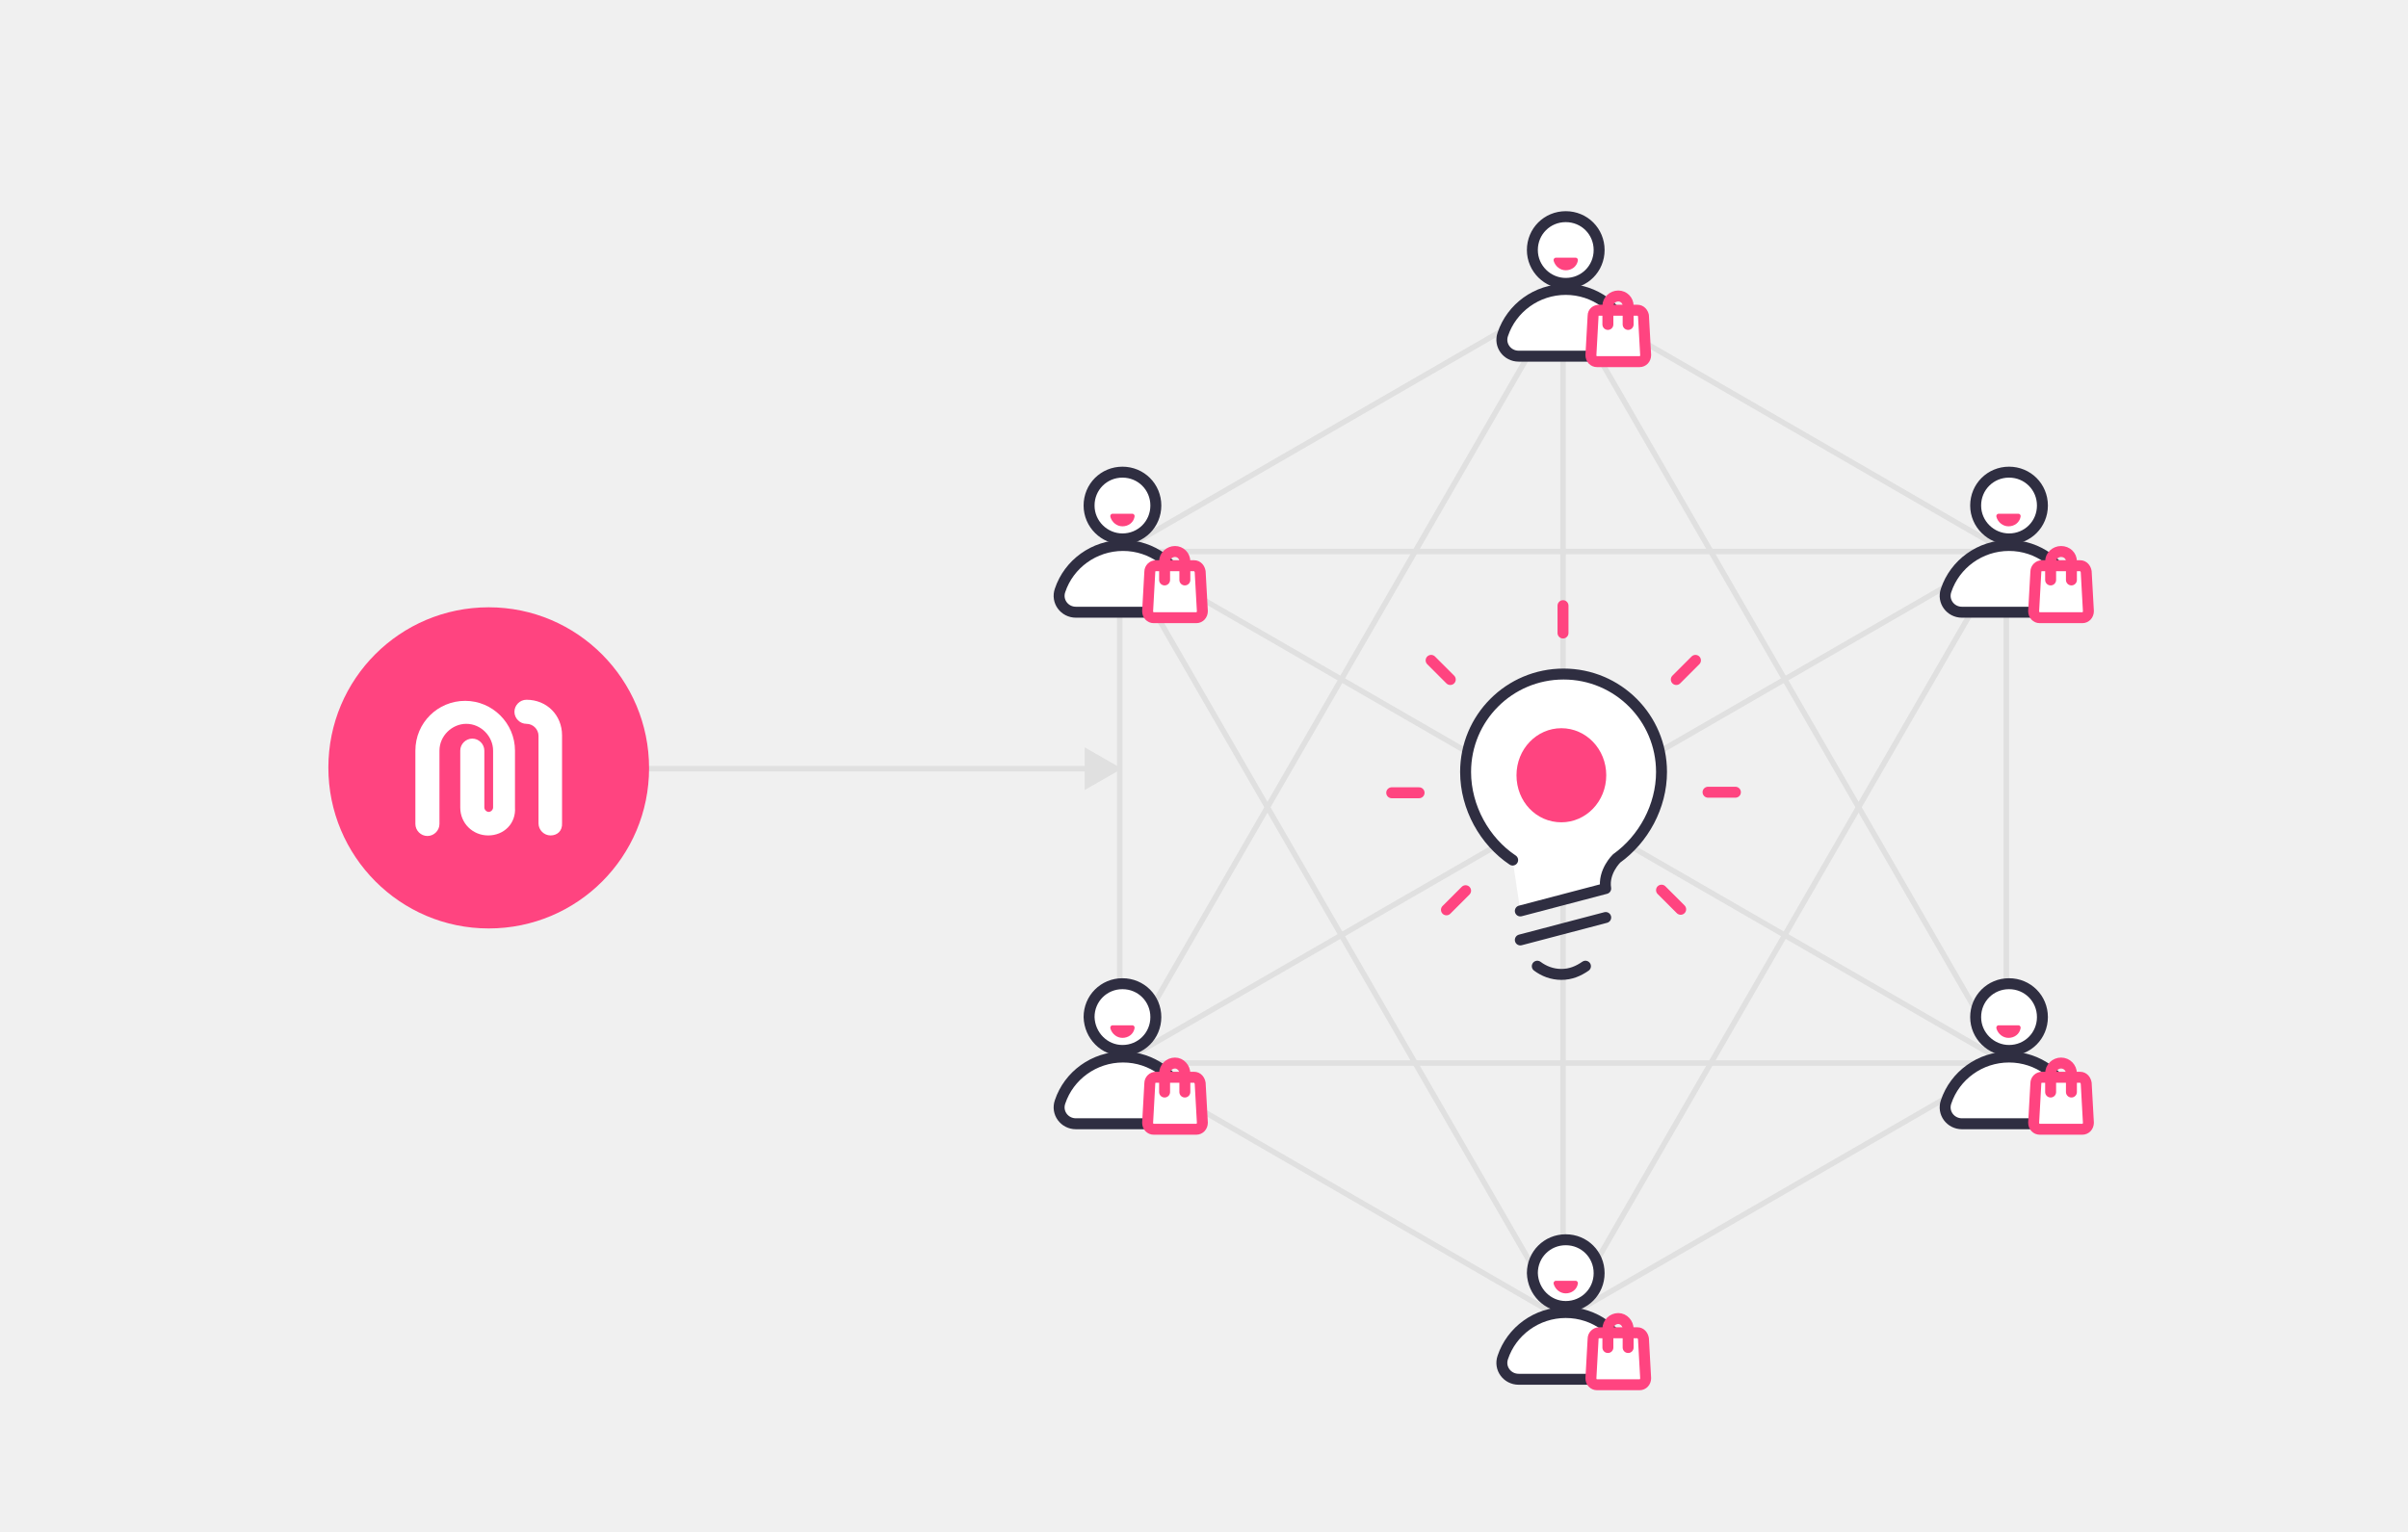
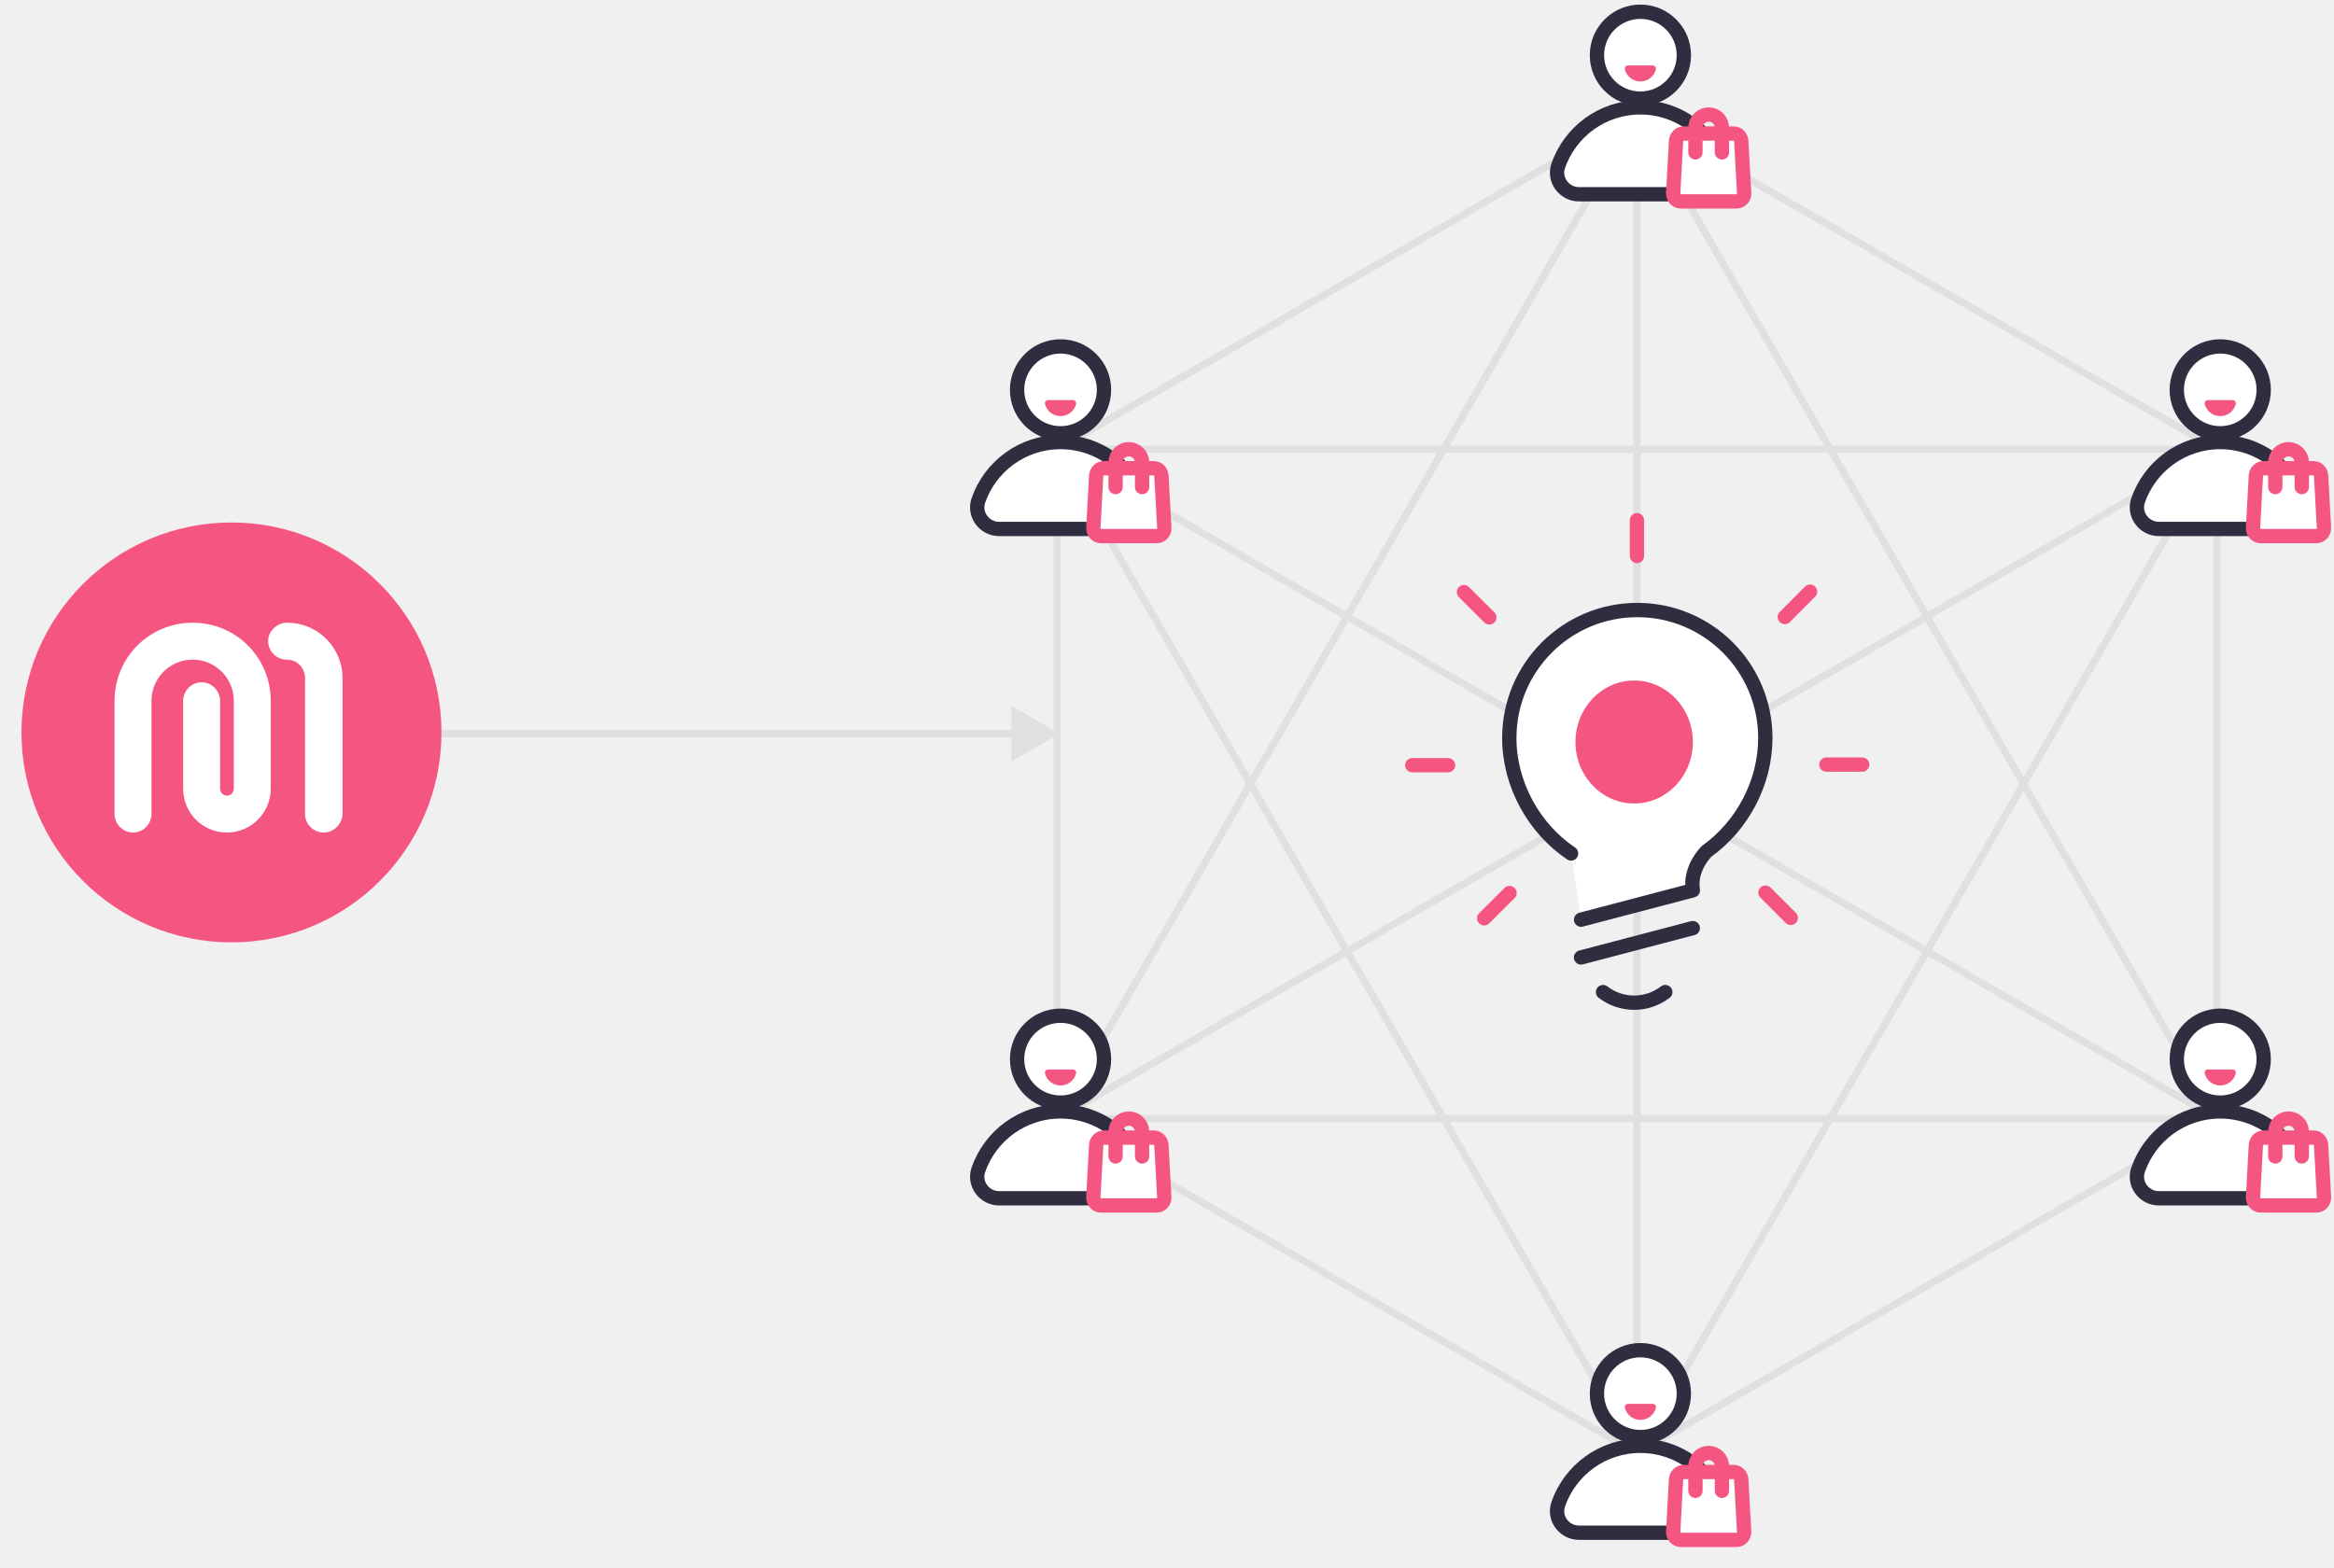
- <svg xmlns="http://www.w3.org/2000/svg" version="1.1" id="图层_1" x="0px" y="0px" viewBox="0 0 440 280" style="enable-background:new 0 0 440 280;" xml:space="preserve">
-   <style type="text/css">
- 	.st0{fill:none;stroke:#E0E0E0;}
- 	.st1{fill:#FF4480;}
- 	.st2{fill:none;stroke:#E0E0E0;stroke-linecap:round;stroke-linejoin:round;stroke-miterlimit:10;}
- 	.st3{fill:#FFFFFF;stroke:#2F2E41;stroke-width:2;stroke-linecap:round;stroke-linejoin:round;stroke-miterlimit:10;}
- 	.st4{fill:#FFFFFF;stroke:#FF4480;stroke-width:2;stroke-linecap:round;stroke-linejoin:round;stroke-miterlimit:10;}
- 	.st5{fill:none;stroke:#FF4480;stroke-width:2;stroke-linecap:round;stroke-linejoin:round;stroke-miterlimit:10;}
- 	.st6{fill:#FFFFFF;}
- 	.st7{fill:none;stroke:#2F2E41;stroke-width:2;stroke-linecap:round;stroke-linejoin:round;stroke-miterlimit:10;}
- 	.st8{fill:#E0E0E0;}
- </style>
-   <line class="st0" x1="204" y1="140.5" x2="100" y2="140.5" />
-   <path class="st1" d="M89.3,169.7c16.2,0,29.3-13.1,29.3-29.3S105.5,111,89.3,111C73.1,111,60,124.1,60,140.3S73.1,169.7,89.3,169.7z  " />
-   <path class="st2" d="M366.6,194.3v-93.5l-81-46.8l-81,46.8v93.5l81,46.8L366.6,194.3z" />
-   <path class="st2" d="M285.6,54v187" />
-   <path class="st2" d="M204.6,100.8h162" />
-   <path class="st2" d="M204.6,194.3h162" />
-   <path class="st2" d="M204.6,100.8l81,140.3" />
-   <path class="st2" d="M285.6,54l81,140.3" />
-   <path class="st2" d="M366.6,100.8l-81,140.3" />
-   <path class="st2" d="M285.6,54l-81,140.3" />
-   <path class="st2" d="M204.6,100.8l162,93.5" />
-   <path class="st2" d="M204.6,194.3l162-93.5" />
-   <path class="st3" d="M286.1,51.8c3.4,0,6.1-2.7,6.1-6.1s-2.7-6.1-6.1-6.1c-3.4,0-6.1,2.7-6.1,6.1S282.8,51.8,286.1,51.8z" />
-   <path class="st3" d="M277.5,65.1c-2.1,0-3.6-2-2.9-4c1.6-4.8,6.2-8.2,11.5-8.2s9.8,3.4,11.5,8.2c0.7,2-0.8,4-2.9,4H277.5z" />
-   <path class="st1" d="M287.9,47.1c0.3,0,0.5,0.3,0.4,0.6c-0.2,1-1.1,1.7-2.2,1.7c-1,0-1.9-0.7-2.2-1.7c-0.1-0.3,0.1-0.6,0.4-0.6  H287.9z" />
-   <path class="st4" d="M299.6,66.1h-7.8c-0.6,0-1.1-0.5-1.1-1.2l0.4-7.2c0-0.6,0.5-1,1.1-1h7c0.6,0,1,0.5,1.1,1l0.4,7.2  C300.7,65.6,300.2,66.1,299.6,66.1z" />
-   <path class="st5" d="M297.5,59.3v-3.4c0-1-0.8-1.8-1.8-1.8c-1,0-1.9,0.8-1.9,1.8v3.4" />
-   <path class="st3" d="M286.1,238.8c3.4,0,6.1-2.7,6.1-6.1c0-3.4-2.7-6.1-6.1-6.1c-3.4,0-6.1,2.7-6.1,6.1  C280.1,236.1,282.8,238.8,286.1,238.8z" />
-   <path class="st3" d="M277.5,252.1c-2.1,0-3.6-2-2.9-4c1.6-4.8,6.2-8.2,11.5-8.2s9.8,3.4,11.5,8.2c0.7,1.9-0.8,4-2.9,4H277.5z" />
-   <path class="st1" d="M287.9,234.1c0.3,0,0.5,0.3,0.4,0.6c-0.2,1-1.1,1.7-2.2,1.7c-1,0-1.9-0.7-2.2-1.7c-0.1-0.3,0.1-0.6,0.4-0.6  H287.9z" />
-   <path class="st4" d="M299.6,253.1h-7.8c-0.6,0-1.1-0.5-1.1-1.2l0.4-7.2c0-0.6,0.5-1.1,1.1-1.1h7c0.6,0,1,0.5,1.1,1.1l0.4,7.2  C300.7,252.6,300.2,253.1,299.6,253.1z" />
-   <path class="st5" d="M297.5,246.3v-3.4c0-1-0.8-1.9-1.8-1.9c-1,0-1.9,0.8-1.9,1.9v3.4" />
-   <path class="st3" d="M205.1,98.5c3.4,0,6.1-2.7,6.1-6.1s-2.7-6.1-6.1-6.1c-3.4,0-6.1,2.7-6.1,6.1S201.8,98.5,205.1,98.5z" />
-   <path class="st3" d="M196.6,111.9c-2.1,0-3.6-2-2.9-4c1.6-4.8,6.2-8.2,11.5-8.2s9.8,3.4,11.5,8.2c0.7,1.9-0.8,4-2.9,4H196.6z" />
-   <path class="st1" d="M206.9,93.9c0.3,0,0.5,0.3,0.4,0.6c-0.2,1-1.1,1.7-2.2,1.7c-1,0-1.9-0.7-2.2-1.7c-0.1-0.3,0.1-0.6,0.4-0.6  H206.9z" />
-   <path class="st4" d="M218.6,112.9h-7.8c-0.6,0-1.1-0.5-1.1-1.2l0.4-7.2c0-0.6,0.5-1.1,1.1-1.1h7c0.6,0,1,0.5,1.1,1.1l0.4,7.2  C219.7,112.4,219.2,112.9,218.6,112.9z" />
-   <path class="st5" d="M216.5,106v-3.4c0-1-0.8-1.8-1.8-1.8c-1,0-1.9,0.8-1.9,1.8v3.4" />
-   <path class="st3" d="M205.1,192c3.4,0,6.1-2.7,6.1-6.1c0-3.4-2.7-6.1-6.1-6.1c-3.4,0-6.1,2.7-6.1,6.1  C199.1,189.3,201.8,192,205.1,192z" />
-   <path class="st3" d="M196.6,205.4c-2.1,0-3.6-2-2.9-4c1.6-4.8,6.2-8.2,11.5-8.2s9.8,3.4,11.5,8.2c0.7,1.9-0.8,4-2.9,4H196.6z" />
-   <path class="st1" d="M206.9,187.4c0.3,0,0.5,0.3,0.4,0.6c-0.2,1-1.1,1.7-2.2,1.7c-1,0-1.9-0.7-2.2-1.7c-0.1-0.3,0.1-0.6,0.4-0.6  H206.9z" />
-   <path class="st4" d="M218.6,206.4h-7.8c-0.6,0-1.1-0.5-1.1-1.2l0.4-7.2c0-0.6,0.5-1.1,1.1-1.1h7c0.6,0,1,0.5,1.1,1.1l0.4,7.2  C219.7,205.9,219.2,206.4,218.6,206.4z" />
-   <path class="st5" d="M216.5,199.6v-3.4c0-1-0.8-1.9-1.8-1.9c-1,0-1.9,0.8-1.9,1.9v3.4" />
-   <path class="st3" d="M367.1,192c3.4,0,6.1-2.7,6.1-6.1c0-3.4-2.7-6.1-6.1-6.1c-3.4,0-6.1,2.7-6.1,6.1C361,189.3,363.8,192,367.1,192  z" />
-   <path class="st3" d="M358.5,205.4c-2.1,0-3.6-2-2.9-4c1.6-4.8,6.2-8.2,11.5-8.2s9.8,3.4,11.5,8.2c0.7,1.9-0.8,4-2.9,4H358.5z" />
-   <path class="st1" d="M368.8,187.4c0.3,0,0.5,0.3,0.4,0.6c-0.2,1-1.1,1.7-2.2,1.7c-1,0-1.9-0.7-2.2-1.7c-0.1-0.3,0.1-0.6,0.4-0.6  H368.8z" />
-   <path class="st4" d="M380.5,206.4h-7.8c-0.6,0-1.1-0.5-1.1-1.2l0.4-7.2c0-0.6,0.5-1.1,1.1-1.1h7c0.6,0,1,0.5,1.1,1.1l0.4,7.2  C381.6,205.9,381.1,206.4,380.5,206.4z" />
-   <path class="st5" d="M378.5,199.6v-3.4c0-1-0.8-1.9-1.9-1.9c-1,0-1.9,0.8-1.9,1.9v3.4" />
-   <path class="st3" d="M367.1,98.5c3.4,0,6.1-2.7,6.1-6.1s-2.7-6.1-6.1-6.1c-3.4,0-6.1,2.7-6.1,6.1S363.8,98.5,367.1,98.5z" />
-   <path class="st3" d="M358.5,111.9c-2.1,0-3.6-2-2.9-4c1.6-4.8,6.2-8.2,11.5-8.2s9.8,3.4,11.5,8.2c0.7,1.9-0.8,4-2.9,4H358.5z" />
-   <path class="st1" d="M368.8,93.9c0.3,0,0.5,0.3,0.4,0.6c-0.2,1-1.1,1.7-2.2,1.7c-1,0-1.9-0.7-2.2-1.7c-0.1-0.3,0.1-0.6,0.4-0.6  H368.8z" />
-   <path class="st4" d="M380.5,112.9h-7.8c-0.6,0-1.1-0.5-1.1-1.2l0.4-7.2c0-0.6,0.5-1.1,1.1-1.1h7c0.6,0,1,0.5,1.1,1.1l0.4,7.2  C381.6,112.4,381.1,112.9,380.5,112.9z" />
-   <path class="st5" d="M378.5,106v-3.4c0-1-0.8-1.8-1.9-1.8c-1,0-1.9,0.8-1.9,1.8v3.4" />
-   <path class="st6" d="M277.8,166.5l15.6-4.1c-0.5-3.1,2-5.5,2-5.5c4.9-3.5,8.2-9.5,8.2-15.8c0-9.9-8-17.9-17.9-17.9  c-9.9,0-17.9,8-17.9,17.9c0,6.5,3.5,12.7,8.6,16.1" />
-   <path class="st7" d="M277.8,166.5l15.6-4.1c-0.5-3.1,2-5.5,2-5.5c4.9-3.5,8.2-9.5,8.2-15.8c0-9.9-8-17.9-17.9-17.9  c-9.9,0-17.9,8-17.9,17.9c0,6.5,3.5,12.7,8.6,16.1" />
-   <path class="st7" d="M293.4,167.7l-15.6,4.1" />
-   <path class="st7" d="M280.9,176.6c1.2,0.9,2.7,1.5,4.4,1.5s3.1-0.6,4.4-1.5" />
-   <path class="st5" d="M285.6,110.7v5" />
-   <path class="st5" d="M261.5,120.7l3.5,3.5" />
-   <path class="st5" d="M254.3,144.9h5" />
-   <path class="st5" d="M264.3,166.3l3.5-3.5" />
-   <path class="st5" d="M307.1,166.2l-3.5-3.5" />
-   <path class="st5" d="M317.1,144.8h-5" />
-   <path class="st5" d="M309.8,120.7l-3.5,3.5" />
-   <path class="st1" d="M285.3,150.3c4.5,0,8.2-3.8,8.2-8.6s-3.7-8.6-8.2-8.6c-4.5,0-8.2,3.8-8.2,8.6S280.7,150.3,285.3,150.3z" />
-   <path class="st8" d="M205,140.5l-6.8,3.9v-7.8L205,140.5z" />
-   <g>
-     <g>
-       <g>
-         <g>
-           <path class="st6" d="M89.2,152.7c-2.8,0-5.1-2.2-5.1-5.1v-10.4c0-1.2,1-2.2,2.2-2.2s2.2,1,2.2,2.2v10.4c0,0.4,0.4,0.8,0.8,0.8      s0.8-0.4,0.8-0.8v-10.4c0-2.6-2.2-4.9-4.9-4.9c-2.6,0-4.9,2.2-4.9,4.9v13.4c0,1.2-1,2.2-2.2,2.2c-1.2,0-2.2-1-2.2-2.2v-13.4      c0-5.1,4.1-9.1,9.1-9.1s9.1,4.1,9.1,9.1v10.4C94.3,150.5,92.1,152.7,89.2,152.7z" />
-         </g>
-       </g>
-       <g>
-         <g>
-           <path class="st6" d="M100.6,152.7c-1.2,0-2.2-1-2.2-2.2v-16c0-1.2-1-2.2-2.2-2.2c-1.2,0-2.2-1-2.2-2.2c0-1.2,1-2.2,2.2-2.2      c3.7,0,6.5,2.8,6.5,6.5v16C102.8,151.9,101.8,152.7,100.6,152.7z" />
-         </g>
-       </g>
-     </g>
-   </g>
+ <svg xmlns="http://www.w3.org/2000/svg" width="326" height="219" viewBox="0 0 326 219" fill="none">
+   <line x1="147" y1="102.5" x2="43" y2="102.5" stroke="#E0E0E0" />
+   <path d="M32.33 131.66C48.529 131.66 61.66 118.529 61.66 102.33C61.66 86.132 48.529 73 32.33 73C16.131 73 3 86.132 3 102.33C3 118.529 16.131 131.66 32.33 131.66Z" fill="#F55681" />
+   <path d="M309.63 156.28V62.76L228.64 16L147.65 62.76V156.28L228.64 203.04L309.63 156.28Z" stroke="#E0E0E0" stroke-miterlimit="10" stroke-linecap="round" stroke-linejoin="round" />
+   <path d="M228.64 16V203.04" stroke="#E0E0E0" stroke-miterlimit="10" stroke-linecap="round" stroke-linejoin="round" />
+   <path d="M147.65 62.76H309.63" stroke="#E0E0E0" stroke-miterlimit="10" stroke-linecap="round" stroke-linejoin="round" />
+   <path d="M147.65 156.28H309.63" stroke="#E0E0E0" stroke-miterlimit="10" stroke-linecap="round" stroke-linejoin="round" />
+   <path d="M147.65 62.76L228.64 203.04" stroke="#E0E0E0" stroke-miterlimit="10" stroke-linecap="round" stroke-linejoin="round" />
+   <path d="M228.64 16L309.63 156.28" stroke="#E0E0E0" stroke-miterlimit="10" stroke-linecap="round" stroke-linejoin="round" />
+   <path d="M309.63 62.76L228.64 203.04" stroke="#E0E0E0" stroke-miterlimit="10" stroke-linecap="round" stroke-linejoin="round" />
+   <path d="M228.64 16L147.65 156.28" stroke="#E0E0E0" stroke-miterlimit="10" stroke-linecap="round" stroke-linejoin="round" />
+   <path d="M147.65 62.76L309.63 156.28" stroke="#E0E0E0" stroke-miterlimit="10" stroke-linecap="round" stroke-linejoin="round" />
+   <path d="M147.65 156.28L309.63 62.76" stroke="#E0E0E0" stroke-miterlimit="10" stroke-linecap="round" stroke-linejoin="round" />
+   <path d="M229.121 13.78C232.473 13.78 235.191 11.062 235.191 7.71C235.191 4.358 232.473 1.64 229.121 1.64C225.768 1.64 223.051 4.358 223.051 7.71C223.051 11.062 225.768 13.78 229.121 13.78Z" fill="white" stroke="#2F2E41" stroke-width="2" stroke-miterlimit="10" stroke-linecap="round" stroke-linejoin="round" />
+   <path d="M220.541 27.14C218.481 27.14 216.971 25.12 217.641 23.17C219.281 18.42 223.801 15 229.111 15C234.421 15 238.941 18.41 240.581 23.17C241.251 25.12 239.741 27.14 237.681 27.14H220.541Z" fill="white" stroke="#2F2E41" stroke-width="2" stroke-miterlimit="10" stroke-linecap="round" stroke-linejoin="round" />
+   <path d="M230.851 9.14C231.141 9.14 231.361 9.42 231.291 9.7C231.041 10.66 230.171 11.38 229.121 11.38C228.081 11.38 227.201 10.67 226.951 9.7C226.881 9.42 227.091 9.14 227.391 9.14H230.851Z" fill="#F55681" />
+   <path d="M242.561 28.14H234.761C234.151 28.14 233.671 27.6 233.701 26.96L234.101 19.71C234.131 19.12 234.601 18.66 235.161 18.66H242.151C242.711 18.66 243.171 19.12 243.211 19.71L243.611 26.96C243.651 27.6 243.171 28.14 242.561 28.14Z" fill="white" stroke="#F55681" stroke-width="2" stroke-miterlimit="10" stroke-linecap="round" stroke-linejoin="round" />
+   <path d="M240.511 21.29V17.85C240.511 16.83 239.681 16 238.661 16C237.641 16 236.811 16.83 236.811 17.85V21.29" stroke="#F55681" stroke-width="2" stroke-miterlimit="10" stroke-linecap="round" stroke-linejoin="round" />
+   <path d="M229.121 200.78C232.473 200.78 235.191 198.062 235.191 194.71C235.191 191.358 232.473 188.64 229.121 188.64C225.768 188.64 223.051 191.358 223.051 194.71C223.051 198.062 225.768 200.78 229.121 200.78Z" fill="white" stroke="#2F2E41" stroke-width="2" stroke-miterlimit="10" stroke-linecap="round" stroke-linejoin="round" />
+   <path d="M220.541 214.14C218.481 214.14 216.971 212.12 217.641 210.17C219.281 205.42 223.801 202 229.111 202C234.421 202 238.941 205.41 240.581 210.17C241.251 212.12 239.741 214.14 237.681 214.14H220.541Z" fill="white" stroke="#2F2E41" stroke-width="2" stroke-miterlimit="10" stroke-linecap="round" stroke-linejoin="round" />
+   <path d="M230.851 196.14C231.141 196.14 231.361 196.42 231.291 196.7C231.041 197.66 230.171 198.38 229.121 198.38C228.081 198.38 227.201 197.67 226.951 196.7C226.881 196.42 227.091 196.14 227.391 196.14H230.851Z" fill="#F55681" />
+   <path d="M242.561 215.14H234.761C234.151 215.14 233.671 214.6 233.701 213.96L234.101 206.71C234.131 206.12 234.601 205.66 235.161 205.66H242.151C242.711 205.66 243.171 206.12 243.211 206.71L243.611 213.96C243.651 214.6 243.171 215.14 242.561 215.14Z" fill="white" stroke="#F55681" stroke-width="2" stroke-miterlimit="10" stroke-linecap="round" stroke-linejoin="round" />
+   <path d="M240.511 208.29V204.85C240.511 203.83 239.681 203 238.661 203C237.641 203 236.811 203.83 236.811 204.85V208.29" stroke="#F55681" stroke-width="2" stroke-miterlimit="10" stroke-linecap="round" stroke-linejoin="round" />
+   <path d="M148.131 60.54C151.483 60.54 154.201 57.822 154.201 54.47C154.201 51.117 151.483 48.4 148.131 48.4C144.778 48.4 142.061 51.117 142.061 54.47C142.061 57.822 144.778 60.54 148.131 60.54Z" fill="white" stroke="#2F2E41" stroke-width="2" stroke-miterlimit="10" stroke-linecap="round" stroke-linejoin="round" />
+   <path d="M139.55 73.9C137.49 73.9 135.98 71.88 136.65 69.93C138.29 65.18 142.81 61.76 148.12 61.76C153.43 61.76 157.95 65.17 159.59 69.93C160.26 71.88 158.75 73.9 156.69 73.9H139.55Z" fill="white" stroke="#2F2E41" stroke-width="2" stroke-miterlimit="10" stroke-linecap="round" stroke-linejoin="round" />
+   <path d="M149.861 55.9C150.151 55.9 150.371 56.18 150.301 56.46C150.051 57.42 149.181 58.14 148.131 58.14C147.091 58.14 146.211 57.43 145.961 56.46C145.891 56.18 146.101 55.9 146.401 55.9H149.861Z" fill="#F55681" />
+   <path d="M161.571 74.9H153.771C153.161 74.9 152.681 74.36 152.711 73.72L153.111 66.47C153.141 65.88 153.611 65.42 154.171 65.42H161.161C161.721 65.42 162.181 65.88 162.221 66.47L162.621 73.72C162.661 74.36 162.181 74.9 161.571 74.9Z" fill="white" stroke="#F55681" stroke-width="2" stroke-miterlimit="10" stroke-linecap="round" stroke-linejoin="round" />
+   <path d="M159.521 68.05V64.61C159.521 63.59 158.691 62.76 157.671 62.76C156.651 62.76 155.821 63.59 155.821 64.61V68.05" stroke="#F55681" stroke-width="2" stroke-miterlimit="10" stroke-linecap="round" stroke-linejoin="round" />
+   <path d="M148.131 154.05C151.483 154.05 154.201 151.333 154.201 147.98C154.201 144.628 151.483 141.91 148.131 141.91C144.778 141.91 142.061 144.628 142.061 147.98C142.061 151.333 144.778 154.05 148.131 154.05Z" fill="white" stroke="#2F2E41" stroke-width="2" stroke-miterlimit="10" stroke-linecap="round" stroke-linejoin="round" />
+   <path d="M139.55 167.42C137.49 167.42 135.98 165.4 136.65 163.45C138.29 158.7 142.81 155.28 148.12 155.28C153.43 155.28 157.95 158.69 159.59 163.45C160.26 165.4 158.75 167.42 156.69 167.42H139.55Z" fill="white" stroke="#2F2E41" stroke-width="2" stroke-miterlimit="10" stroke-linecap="round" stroke-linejoin="round" />
+   <path d="M149.861 149.42C150.151 149.42 150.371 149.7 150.301 149.98C150.051 150.94 149.181 151.66 148.131 151.66C147.091 151.66 146.211 150.95 145.961 149.98C145.891 149.7 146.101 149.42 146.401 149.42H149.861Z" fill="#F55681" />
+   <path d="M161.571 168.42H153.771C153.161 168.42 152.681 167.88 152.711 167.24L153.111 159.99C153.141 159.4 153.611 158.94 154.171 158.94H161.161C161.721 158.94 162.181 159.4 162.221 159.99L162.621 167.24C162.661 167.87 162.181 168.42 161.571 168.42Z" fill="white" stroke="#F55681" stroke-width="2" stroke-miterlimit="10" stroke-linecap="round" stroke-linejoin="round" />
+   <path d="M159.521 161.57V158.13C159.521 157.11 158.691 156.28 157.671 156.28C156.651 156.28 155.821 157.11 155.821 158.13V161.57" stroke="#F55681" stroke-width="2" stroke-miterlimit="10" stroke-linecap="round" stroke-linejoin="round" />
+   <path d="M310.111 154.05C313.463 154.05 316.181 151.333 316.181 147.98C316.181 144.628 313.463 141.91 310.111 141.91C306.758 141.91 304.041 144.628 304.041 147.98C304.041 151.333 306.758 154.05 310.111 154.05Z" fill="white" stroke="#2F2E41" stroke-width="2" stroke-miterlimit="10" stroke-linecap="round" stroke-linejoin="round" />
+   <path d="M301.53 167.42C299.47 167.42 297.96 165.4 298.63 163.45C300.27 158.7 304.79 155.28 310.1 155.28C315.41 155.28 319.93 158.69 321.57 163.45C322.24 165.4 320.73 167.42 318.67 167.42H301.53Z" fill="white" stroke="#2F2E41" stroke-width="2" stroke-miterlimit="10" stroke-linecap="round" stroke-linejoin="round" />
+   <path d="M311.84 149.42C312.13 149.42 312.35 149.7 312.28 149.98C312.03 150.94 311.16 151.66 310.11 151.66C309.07 151.66 308.19 150.95 307.94 149.98C307.87 149.7 308.08 149.42 308.38 149.42H311.84Z" fill="#F55681" />
+   <path d="M323.55 168.42H315.75C315.14 168.42 314.66 167.88 314.69 167.24L315.09 159.99C315.12 159.4 315.59 158.94 316.15 158.94H323.14C323.7 158.94 324.16 159.4 324.2 159.99L324.6 167.24C324.64 167.87 324.15 168.42 323.55 168.42Z" fill="white" stroke="#F55681" stroke-width="2" stroke-miterlimit="10" stroke-linecap="round" stroke-linejoin="round" />
+   <path d="M321.5 161.57V158.13C321.5 157.11 320.67 156.28 319.65 156.28C318.63 156.28 317.8 157.11 317.8 158.13V161.57" stroke="#F55681" stroke-width="2" stroke-miterlimit="10" stroke-linecap="round" stroke-linejoin="round" />
+   <path d="M310.111 60.54C313.463 60.54 316.181 57.822 316.181 54.47C316.181 51.117 313.463 48.4 310.111 48.4C306.758 48.4 304.041 51.117 304.041 54.47C304.041 57.822 306.758 60.54 310.111 60.54Z" fill="white" stroke="#2F2E41" stroke-width="2" stroke-miterlimit="10" stroke-linecap="round" stroke-linejoin="round" />
+   <path d="M301.53 73.9C299.47 73.9 297.96 71.88 298.63 69.93C300.27 65.18 304.79 61.76 310.1 61.76C315.41 61.76 319.93 65.17 321.57 69.93C322.24 71.88 320.73 73.9 318.67 73.9H301.53Z" fill="white" stroke="#2F2E41" stroke-width="2" stroke-miterlimit="10" stroke-linecap="round" stroke-linejoin="round" />
+   <path d="M311.84 55.9C312.13 55.9 312.35 56.18 312.28 56.46C312.03 57.42 311.16 58.14 310.11 58.14C309.07 58.14 308.19 57.43 307.94 56.46C307.87 56.18 308.08 55.9 308.38 55.9H311.84Z" fill="#F55681" />
+   <path d="M323.55 74.9H315.75C315.14 74.9 314.66 74.36 314.69 73.72L315.09 66.47C315.12 65.88 315.59 65.42 316.15 65.42H323.14C323.7 65.42 324.16 65.88 324.2 66.47L324.6 73.72C324.64 74.36 324.15 74.9 323.55 74.9Z" fill="white" stroke="#F55681" stroke-width="2" stroke-miterlimit="10" stroke-linecap="round" stroke-linejoin="round" />
+   <path d="M321.5 68.05V64.61C321.5 63.59 320.67 62.76 319.65 62.76C318.63 62.76 317.8 63.59 317.8 64.61V68.05" stroke="#F55681" stroke-width="2" stroke-miterlimit="10" stroke-linecap="round" stroke-linejoin="round" />
+   <path d="M220.841 128.49L236.451 124.39C235.931 121.25 238.411 118.91 238.411 118.91C243.321 115.39 246.571 109.4 246.571 103.11C246.571 93.24 238.571 85.23 228.691 85.23C218.821 85.23 210.811 93.23 210.811 103.11C210.811 109.6 214.271 115.77 219.441 119.24" fill="white" />
+   <path d="M220.841 128.49L236.451 124.39C235.931 121.25 238.411 118.91 238.411 118.91C243.321 115.39 246.571 109.4 246.571 103.11C246.571 93.24 238.571 85.23 228.691 85.23C218.821 85.23 210.811 93.23 210.811 103.11C210.811 109.6 214.271 115.77 219.441 119.24" stroke="#2F2E41" stroke-width="2" stroke-miterlimit="10" stroke-linecap="round" stroke-linejoin="round" />
+   <path d="M236.441 129.67L220.831 133.77" stroke="#2F2E41" stroke-width="2" stroke-miterlimit="10" stroke-linecap="round" stroke-linejoin="round" />
+   <path d="M223.9 138.61C225.11 139.54 226.61 140.09 228.25 140.09C229.89 140.09 231.39 139.53 232.6 138.61" stroke="#2F2E41" stroke-width="2" stroke-miterlimit="10" stroke-linecap="round" stroke-linejoin="round" />
+   <path d="M228.641 72.68V77.68" stroke="#F55681" stroke-width="2" stroke-miterlimit="10" stroke-linecap="round" stroke-linejoin="round" />
+   <path d="M204.48 82.73L208.02 86.26" stroke="#F55681" stroke-width="2" stroke-miterlimit="10" stroke-linecap="round" stroke-linejoin="round" />
+   <path d="M197.26 106.91H202.26" stroke="#F55681" stroke-width="2" stroke-miterlimit="10" stroke-linecap="round" stroke-linejoin="round" />
+   <path d="M207.301 128.3L210.841 124.77" stroke="#F55681" stroke-width="2" stroke-miterlimit="10" stroke-linecap="round" stroke-linejoin="round" />
+   <path d="M250.121 128.24L246.591 124.71" stroke="#F55681" stroke-width="2" stroke-miterlimit="10" stroke-linecap="round" stroke-linejoin="round" />
+   <path d="M260.101 106.82H255.101" stroke="#F55681" stroke-width="2" stroke-miterlimit="10" stroke-linecap="round" stroke-linejoin="round" />
+   <path d="M252.821 82.66L249.291 86.2" stroke="#F55681" stroke-width="2" stroke-miterlimit="10" stroke-linecap="round" stroke-linejoin="round" />
+   <path d="M228.251 112.26C232.779 112.26 236.451 108.414 236.451 103.67C236.451 98.926 232.779 95.08 228.251 95.08C223.722 95.08 220.051 98.926 220.051 103.67C220.051 108.414 223.722 112.26 228.251 112.26Z" fill="#F55681" />
+   <path d="M148 102.5L141.25 106.397L141.25 98.603L148 102.5Z" fill="#E0E0E0" />
+   <path d="M31.7 116.317C28.309 116.317 25.582 113.592 25.582 110.203V97.902C25.582 96.502 26.761 95.324 28.162 95.324C29.562 95.324 30.741 96.502 30.741 97.902V110.203C30.741 110.719 31.184 111.161 31.7 111.161C32.215 111.161 32.658 110.719 32.658 110.203V97.902C32.658 94.734 30.078 92.156 26.909 92.156C23.739 92.156 21.16 94.734 21.16 97.902V113.739C21.16 115.139 19.98 116.317 18.58 116.317C17.179 116.317 16 115.139 16 113.739V97.902C16 91.862 20.865 87 26.909 87C32.953 87 37.817 91.862 37.817 97.902V110.203C37.817 113.518 35.09 116.317 31.7 116.317Z" fill="white" />
+   <path d="M45.188 116.317C43.788 116.317 42.608 115.139 42.608 113.739V94.734C42.608 93.335 41.503 92.156 40.029 92.156C38.628 92.156 37.449 90.978 37.449 89.578C37.449 88.179 38.702 87 40.102 87C44.377 87 47.841 90.462 47.841 94.734V113.739C47.768 115.139 46.662 116.317 45.188 116.317Z" fill="white" />
</svg>
